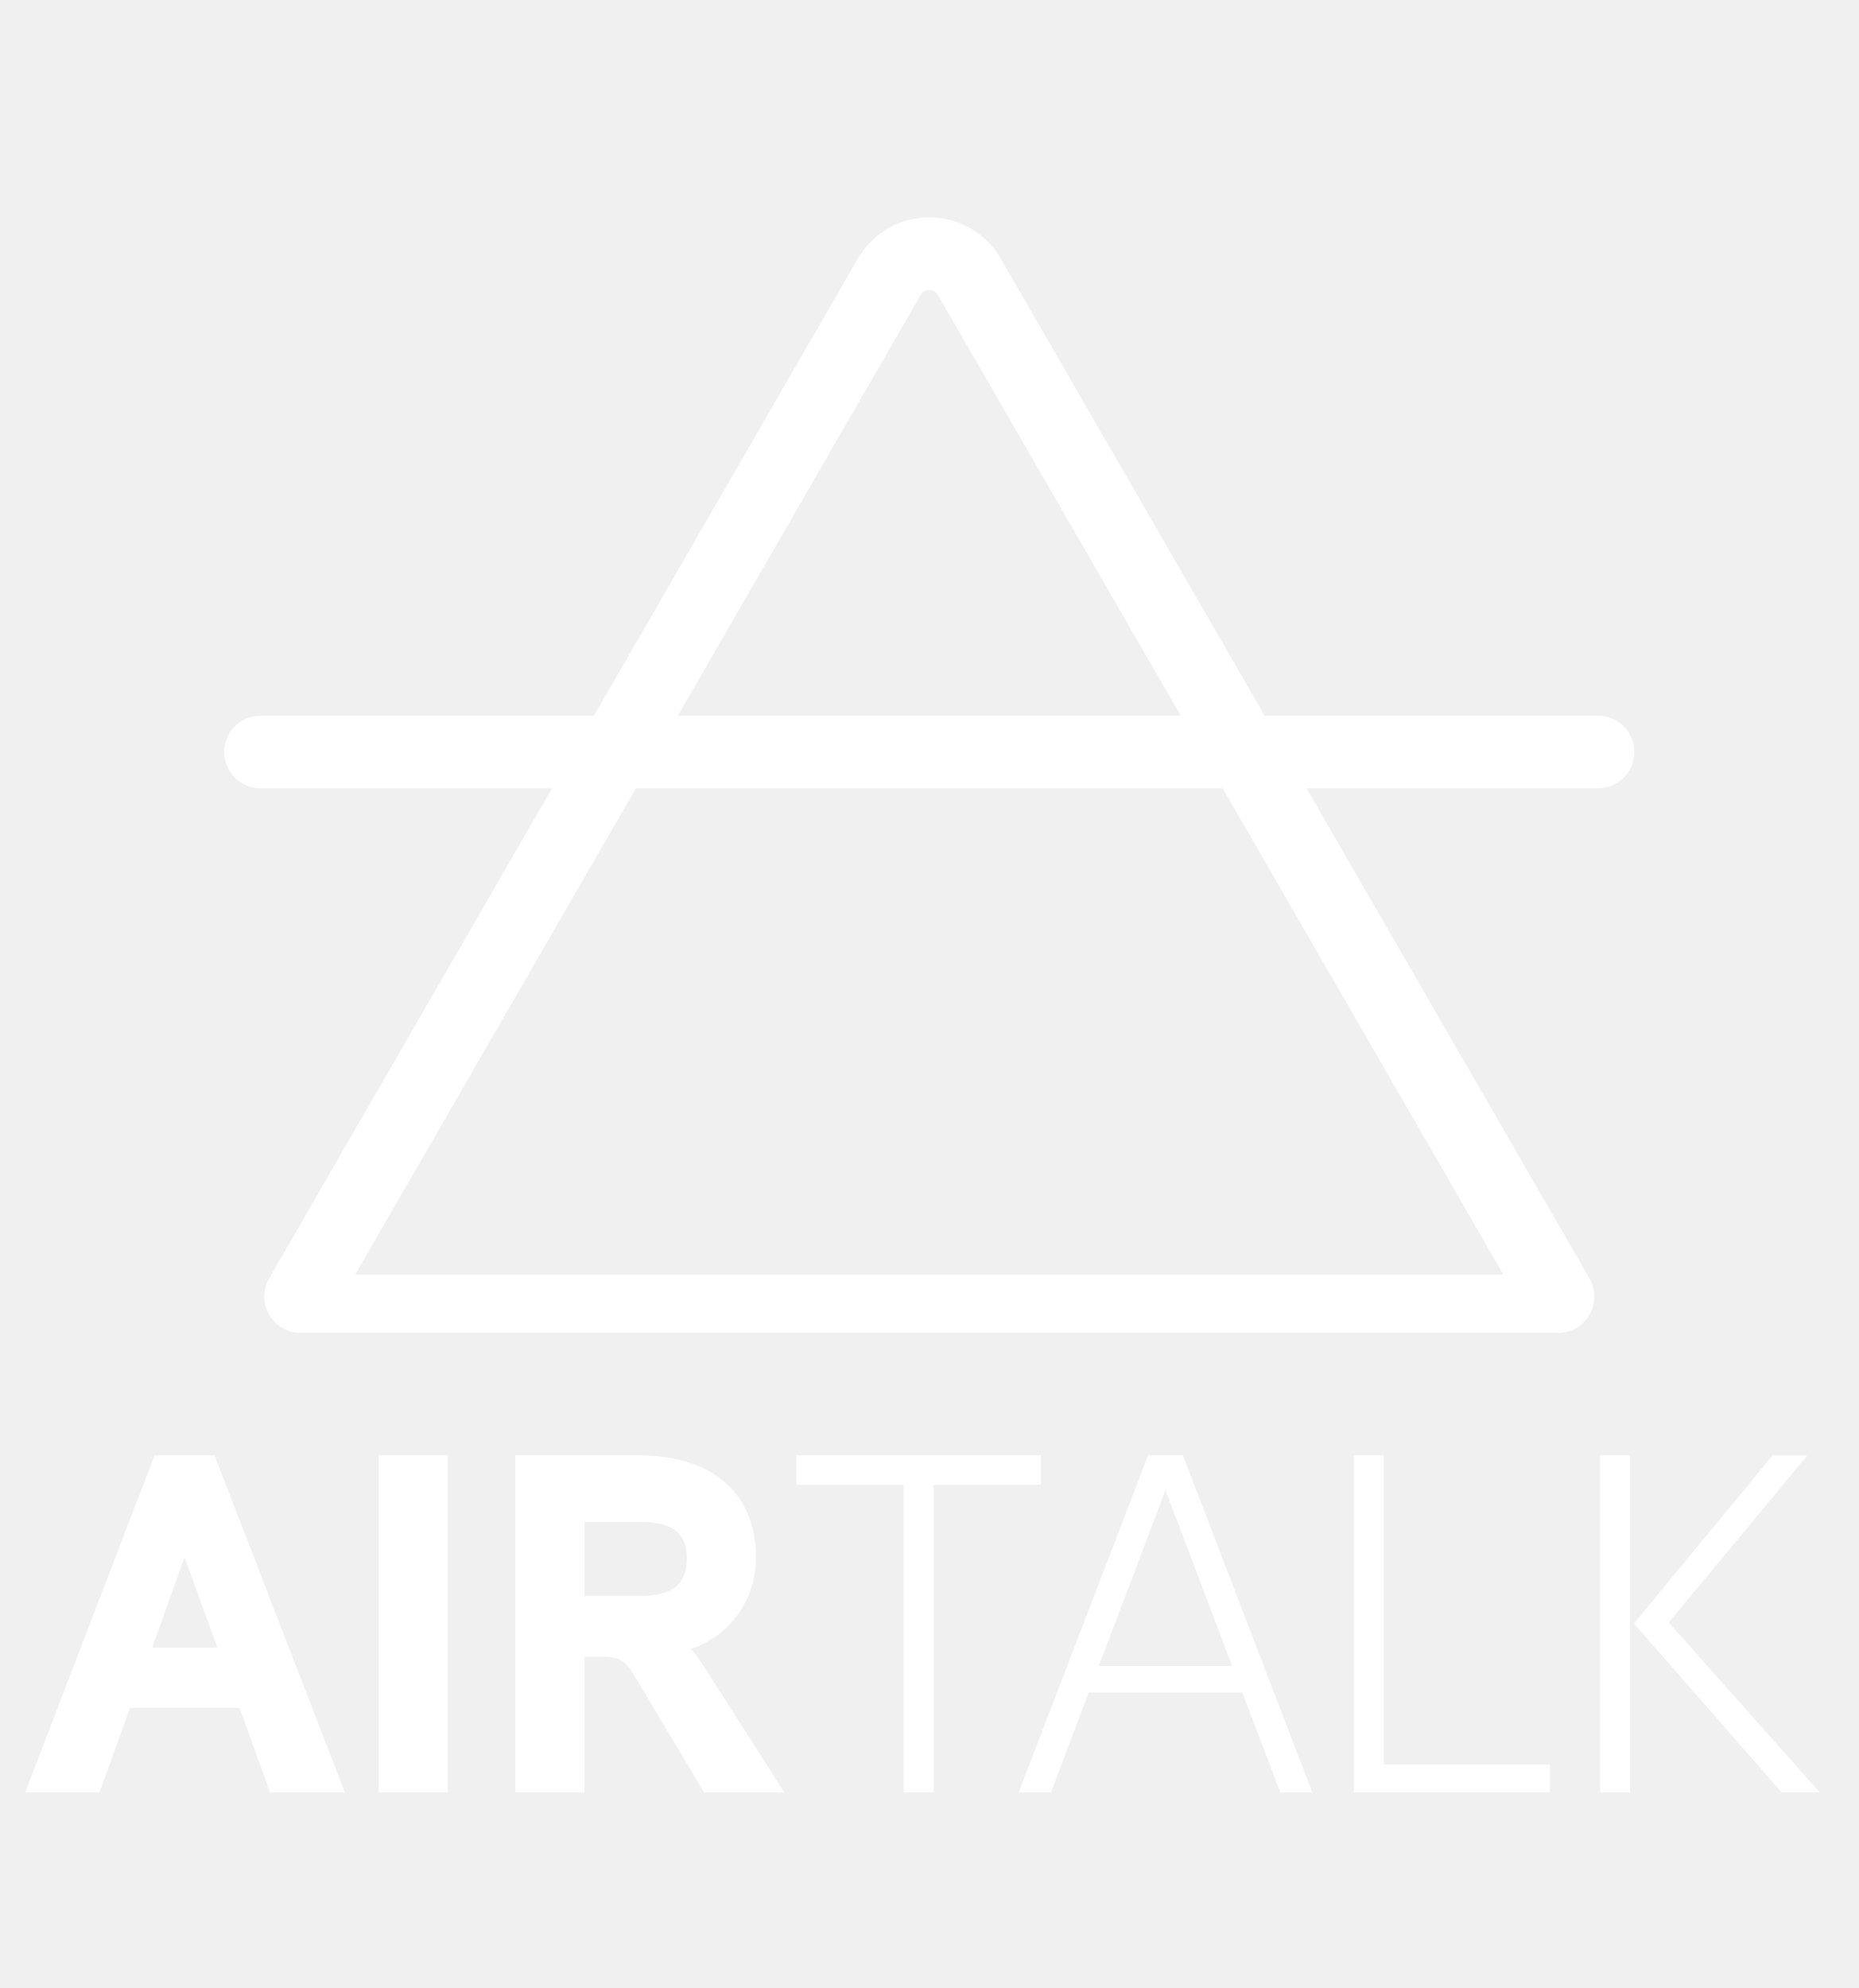
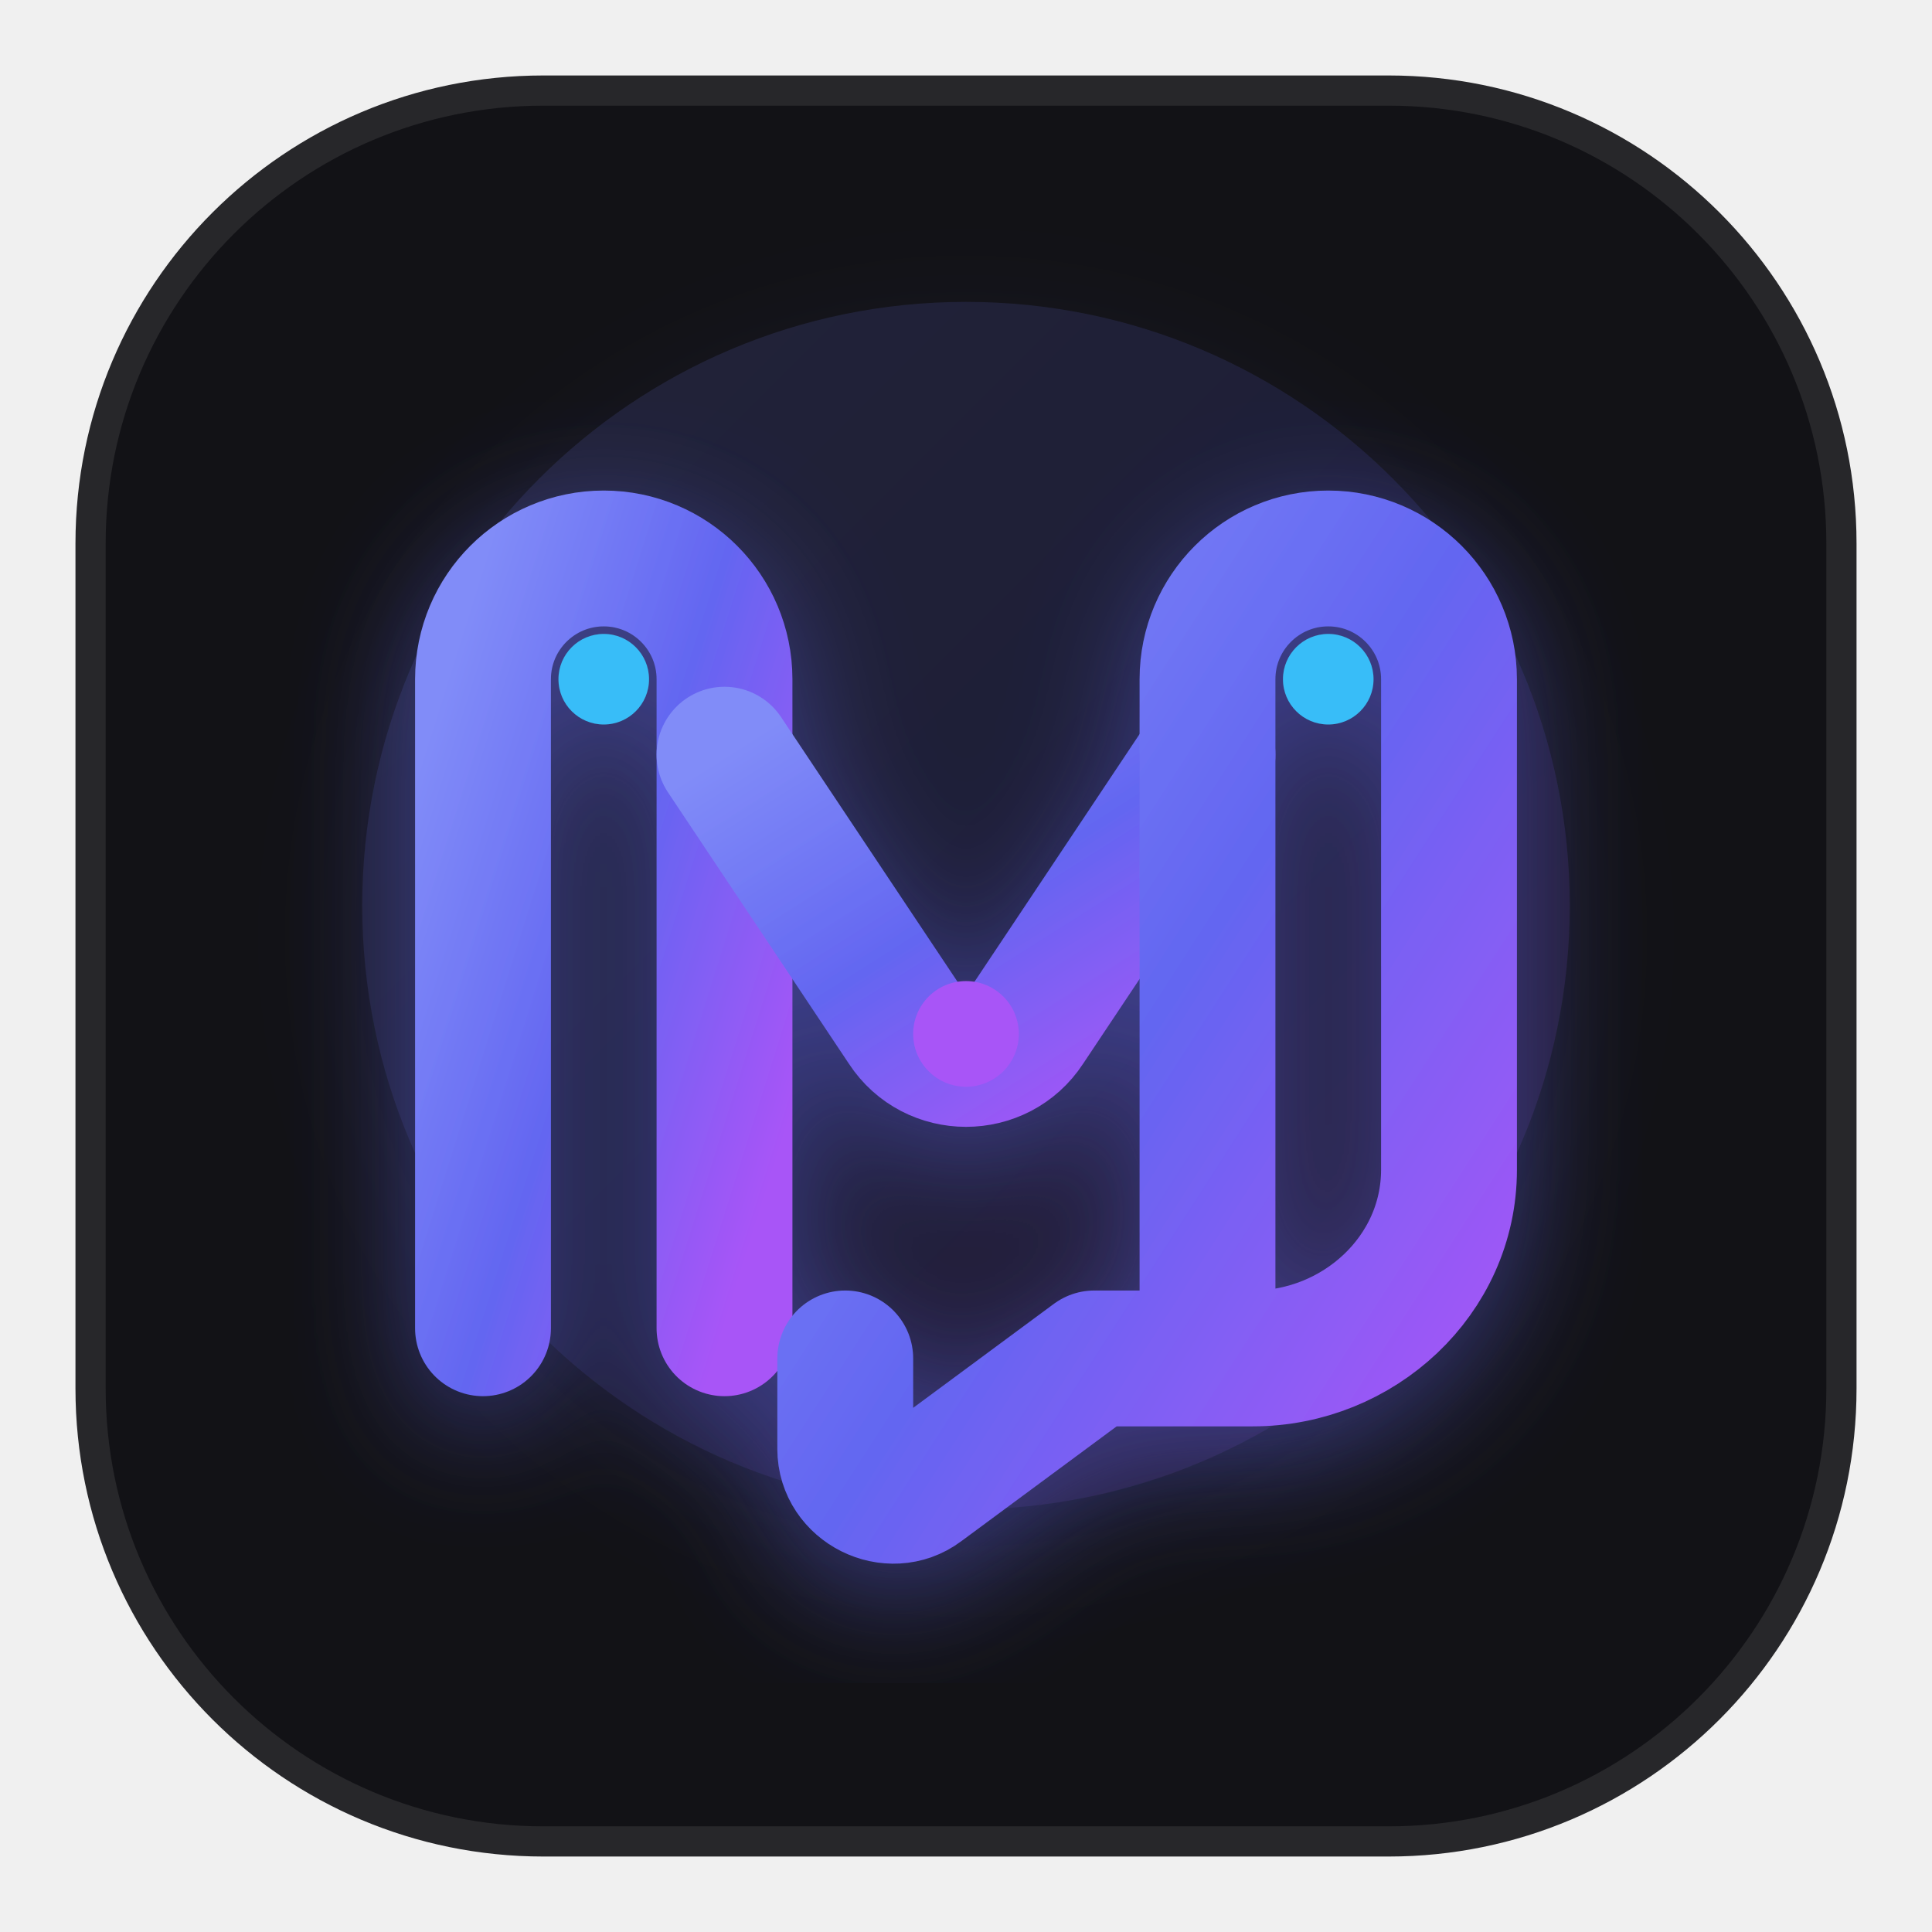
- <svg xmlns="http://www.w3.org/2000/svg" id="Layer_1" data-name="Layer 1" viewBox="0 0 1280 1369">
+ <svg xmlns="http://www.w3.org/2000/svg" viewBox="0 0 512 512" fill="none">
  <defs>
-     <style>.cls-1,.cls-2{fill:none;stroke:#fff;stroke-miterlimit:10;}.cls-1{stroke-linecap:round;stroke-width:50px;}.cls-2{stroke-width:40px;}.cls-3{fill:#fff;}</style>
+     <linearGradient id="mtalk-grad" x1="0%" y1="0%" x2="100%" y2="100%">
+       <stop offset="0%" stop-color="#818cf8" />
+       <stop offset="50%" stop-color="#6366f1" />
+       <stop offset="100%" stop-color="#a855f7" />
+     </linearGradient>
+     <linearGradient id="mtalk-accent" x1="0%" y1="100%" x2="100%" y2="0%">
+       <stop offset="0%" stop-color="#38bdf8" />
+       <stop offset="100%" stop-color="#818cf8" />
+     </linearGradient>
+     <filter id="glow" x="-20%" y="-20%" width="140%" height="140%">
+       <feDropShadow dx="0" dy="8" stdDeviation="16" flood-color="#6366f1" flood-opacity="0.45" />
+     </filter>
  </defs>
-   <path class="cls-1" d="M207,892.86,612.44,190.59a31.83,31.83,0,0,1,55.12,0L1073,892.86" />
-   <line class="cls-1" x1="179.43" y1="517.86" x2="1100.57" y2="517.86" />
-   <line class="cls-2" x1="206.99" y1="897.78" x2="1073.01" y2="897.78" />
-   <text />
-   <path class="cls-3" d="M237.53,1234.36H186L165,1176.15H89.51l-21,58.21H17.33l89.15-232.17h41.24Zm-87.81-99.78-22.62-62.21-22.29,62.21Z" />
-   <path class="cls-3" d="M308.38,1234.36H260.81V1002.19h47.57Z" />
-   <path class="cls-3" d="M475.68,1135.57c3,2.67,6.66,8.32,9.32,12.31l55.21,86.48H485l-46.57-77.83c-7-12-10-15.63-24.28-15.63H402.51v93.46H354.94V1002.19h85.15c45.24,0,80.5,21.62,80.5,70.52C520.59,1101.65,503,1126.26,475.68,1135.57Zm-35.25-87.48H402.51V1099h37.92c18.29,0,32.59-4.66,32.59-26C473,1052.08,458.06,1048.09,440.43,1048.09Z" />
-   <path class="cls-3" d="M716.84,1022.48H643v211.88H622.37V1022.48H548.53v-20.29H716.84Z" />
-   <path class="cls-3" d="M903.77,1234.36H881.82l-26.28-68.85H749.77l-25.95,68.85H701.54l89.14-232.17h24Zm-55.21-87.14-45.9-121.08-45.91,121.08Z" />
-   <path class="cls-3" d="M1067.42,1234.36h-135V1002.19H953v212.88h114.42Z" />
-   <path class="cls-3" d="M1102,1234.36V1002.19h20.62v232.17Zm47.23-117.08,104.11,117.08h-26.28L1125.3,1118l95.46-115.76h24Z" />
+   <rect x="24" y="24" width="464" height="464" rx="120" fill="#121216" stroke="#27272a" stroke-width="8" />
+   <circle cx="256" cy="240" r="160" fill="url(#mtalk-grad)" opacity="0.15" filter="url(#glow)" />
+   <g filter="url(#glow)">
+     <path d="M128 352V180C128 162.327 142.327 148 160 148C177.673 148 192 162.327 192 180V352" stroke="url(#mtalk-grad)" stroke-width="36" stroke-linecap="round" />
+     <path d="M192 200L240 272C247.5 283.5 264.5 283.5 272 272L320 200" stroke="url(#mtalk-grad)" stroke-width="36" stroke-linecap="round" stroke-linejoin="round" />
+     <path d="M320 352V180C320 162.327 334.327 148 352 148C369.673 148 384 162.327 384 180V310C384 338 360 360 332 360H290L244 394C236 400 224 394 224 384V360" stroke="url(#mtalk-grad)" stroke-width="36" stroke-linecap="round" stroke-linejoin="round" />
+     <circle cx="160" cy="180" r="12" fill="#38bdf8" />
+     <circle cx="256" cy="274" r="14" fill="#a855f7" />
+     <circle cx="352" cy="180" r="12" fill="#38bdf8" />
+   </g>
</svg>
